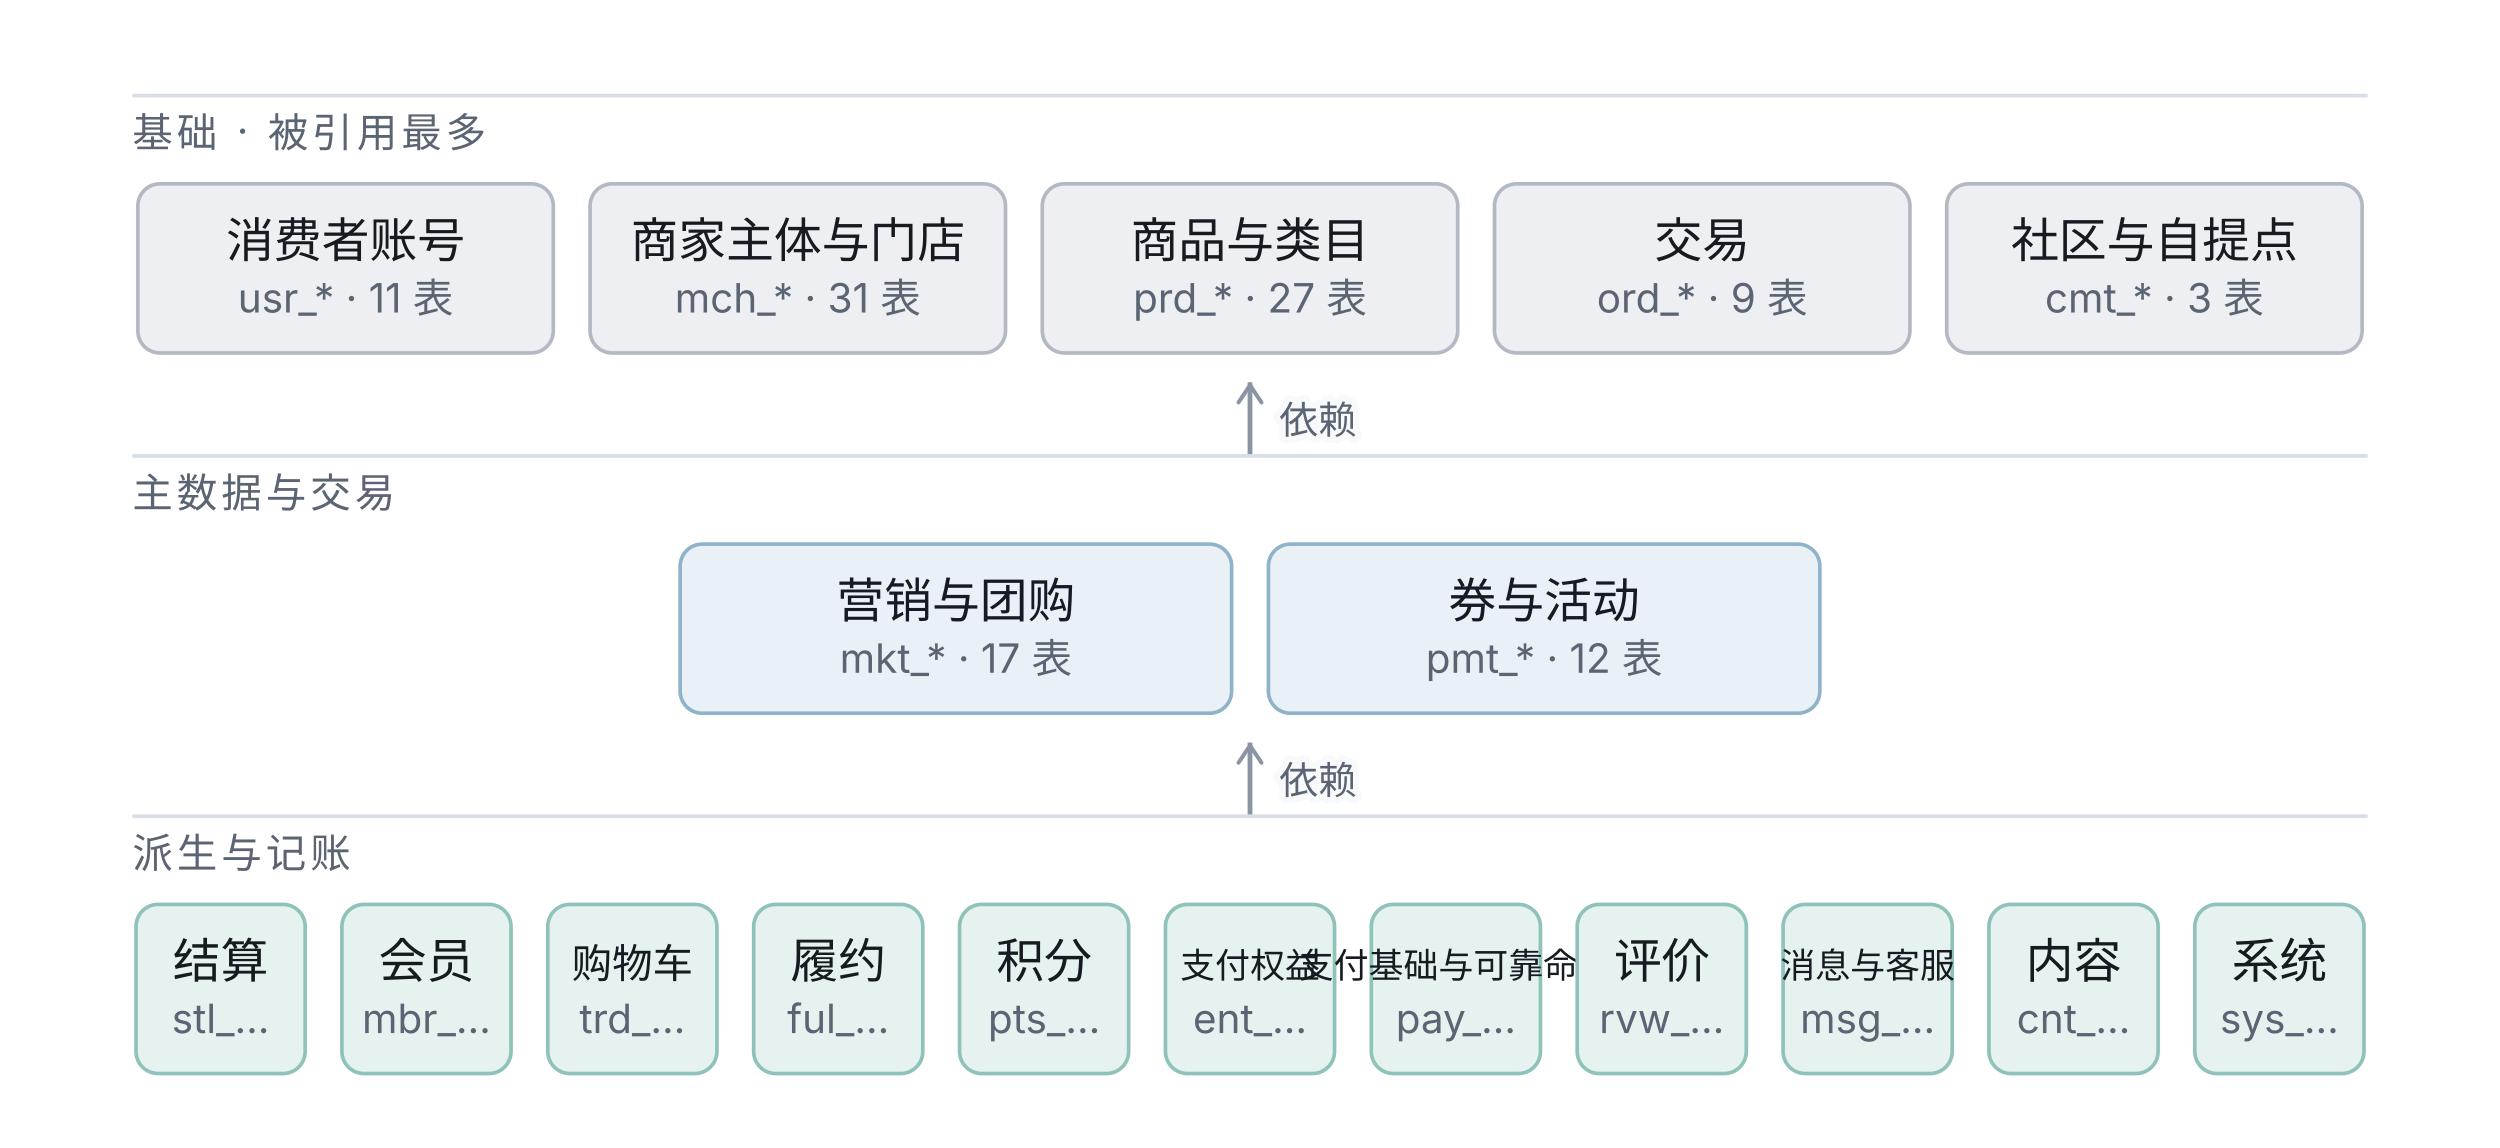
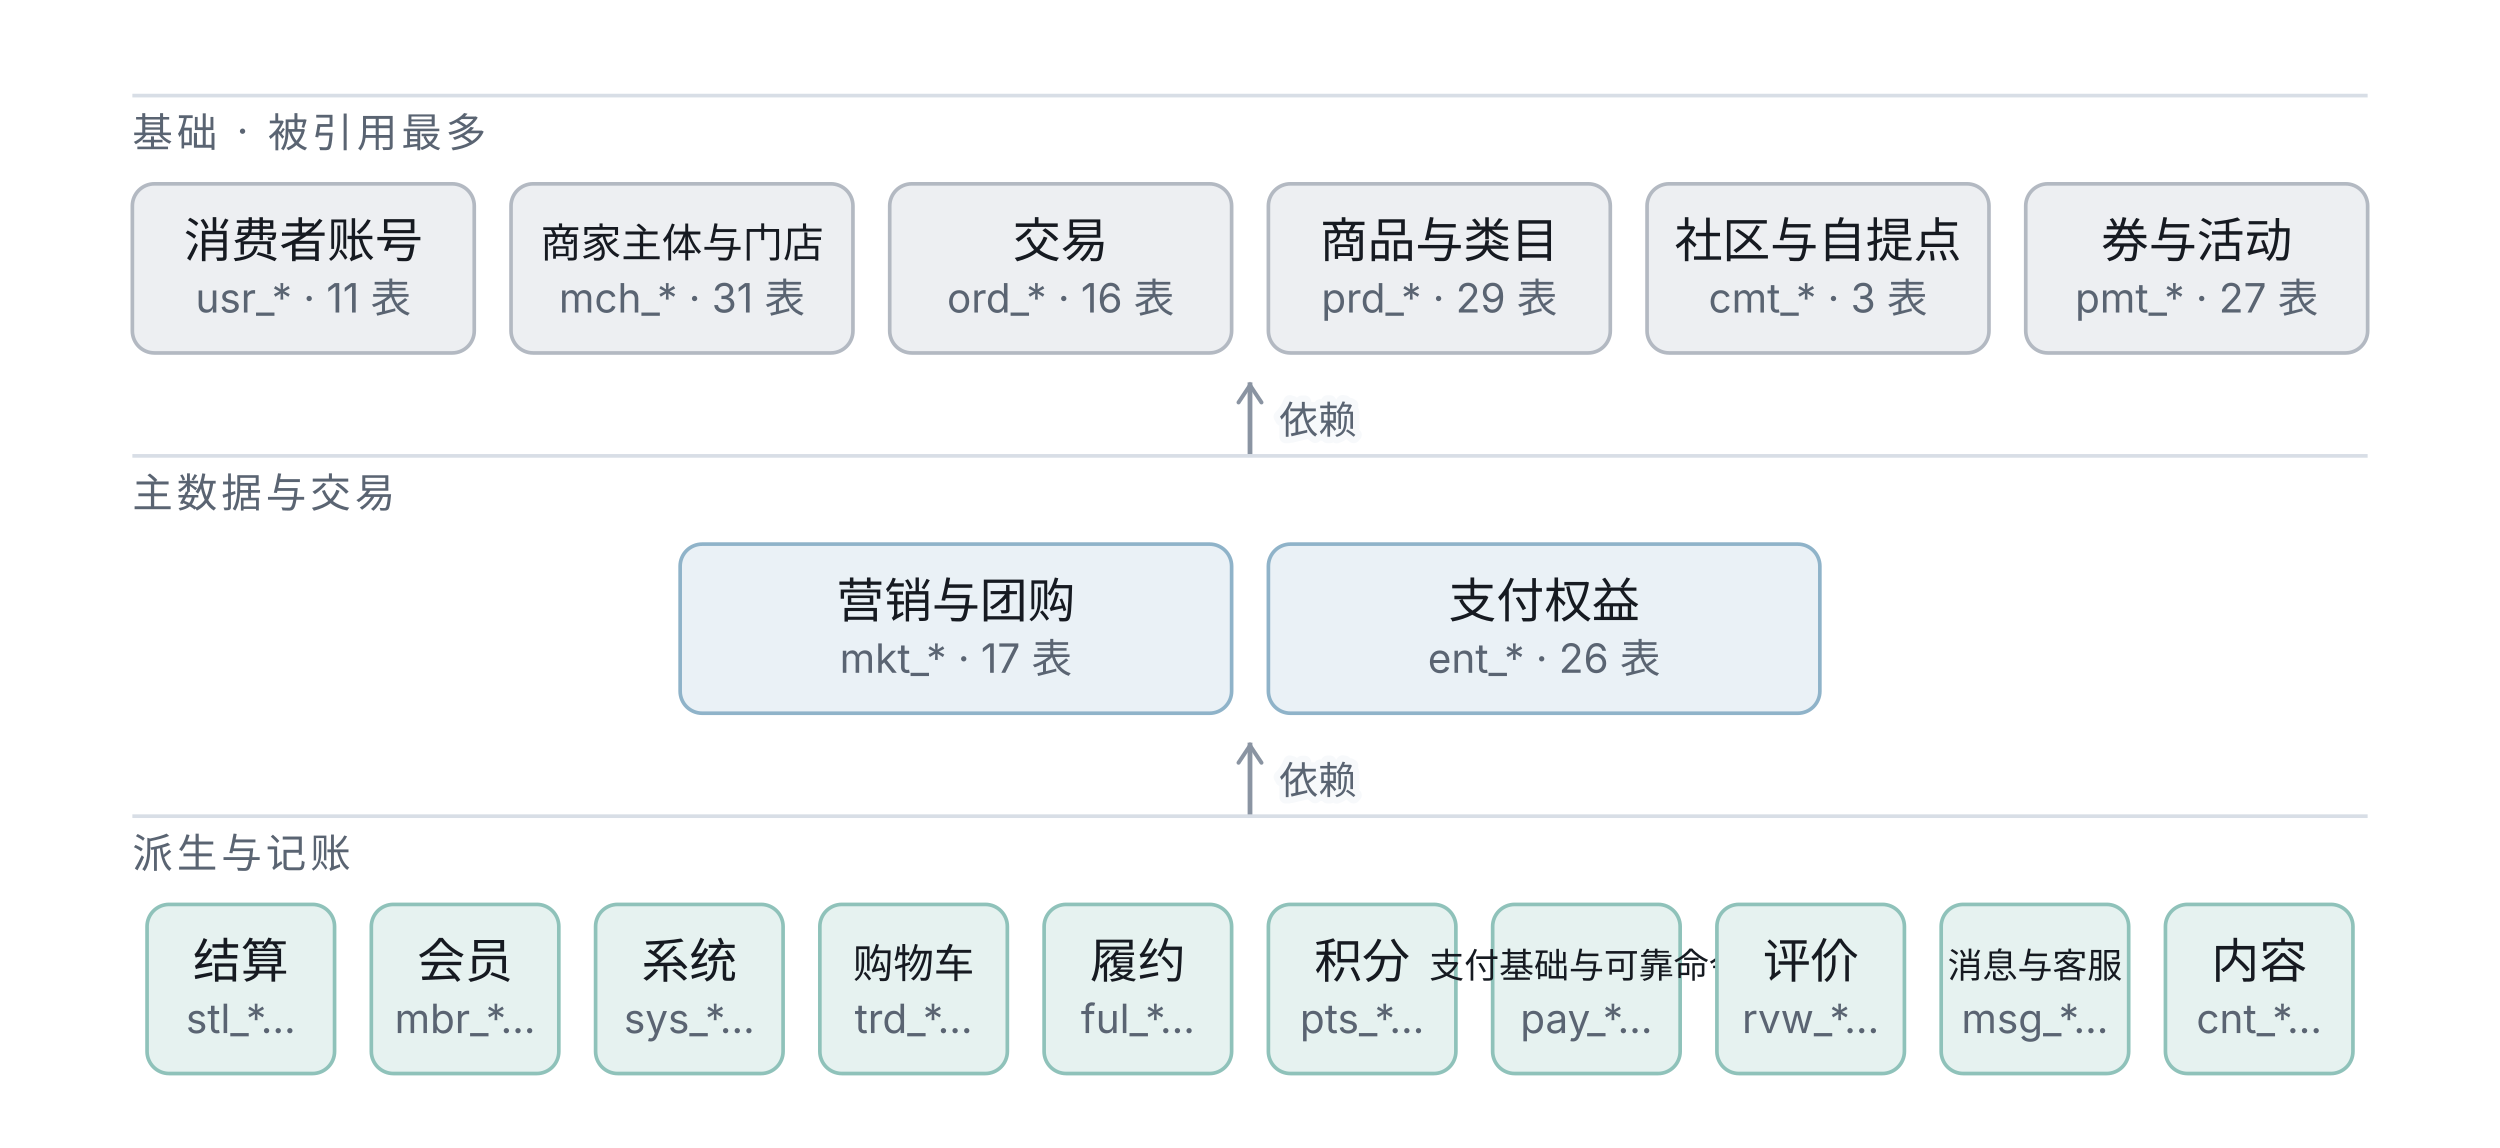
<svg xmlns="http://www.w3.org/2000/svg" width="680" height="312" viewBox="0 0 680 312" role="img" font-family="system-ui,-apple-system,'PingFang SC',sans-serif">
  <defs>
    <marker id="a" viewBox="0 0 10 10" refX="9" refY="5" markerWidth="6" markerHeight="6" orient="auto-start-reverse">
      <path d="M2 1L8 5L2 9" fill="none" stroke="#8A94A2" stroke-width="1.4" stroke-linecap="round" />
    </marker>
    <style>.n{font-weight:500;fill:#161A21}.s{font-size:11px;fill:#5A6472}
.l{font-size:10.5px;fill:#5A6472;paint-order:stroke;stroke:#F7F9FB;stroke-width:3.5;stroke-linejoin:round}.b{font-size:11px;fill:#5A6472;letter-spacing:.1em}
.ar{stroke:#8A94A2;stroke-width:1.3;fill:none}</style>
  </defs>
  <line x1="36" y1="26" x2="644" y2="26" stroke="#D8DEE6" />
  <text class="b" x="36" y="40">基础 · 被引用最多</text>
-   <rect x="37.5" y="50" width="113" height="46" rx="6" fill="#EDEFF2" stroke="#B3B9C2" />
-   <text class="n" x="94" y="70" text-anchor="middle" font-size="13">消费者账号</text>
-   <text class="s" x="94" y="85" text-anchor="middle">usr_* · 11 表</text>
-   <rect x="160.5" y="50" width="113" height="46" rx="6" fill="#EDEFF2" stroke="#B3B9C2" />
-   <text class="n" x="217" y="70" text-anchor="middle" font-size="13">商家主体与门店</text>
-   <text class="s" x="217" y="85" text-anchor="middle">mch_* · 31 表</text>
-   <rect x="283.5" y="50" width="113" height="46" rx="6" fill="#EDEFF2" stroke="#B3B9C2" />
-   <text class="n" x="340" y="70" text-anchor="middle" font-size="13">商品与类目</text>
-   <text class="s" x="340" y="85" text-anchor="middle">prd_* · 27 表</text>
-   <rect x="406.5" y="50" width="113" height="46" rx="6" fill="#EDEFF2" stroke="#B3B9C2" />
-   <text class="n" x="463" y="70" text-anchor="middle" font-size="13">交易</text>
-   <text class="s" x="463" y="85" text-anchor="middle">ord_* · 9 表</text>
-   <rect x="529.5" y="50" width="113" height="46" rx="6" fill="#EDEFF2" stroke="#B3B9C2" />
-   <text class="n" x="586" y="70" text-anchor="middle" font-size="13">社区与自提点</text>
-   <text class="s" x="586" y="85" text-anchor="middle">cmt_* · 3 表</text>
+   <rect x="36" y="50" width="93" height="46" rx="6" fill="#EDEFF2" stroke="#B3B9C2" />
+   <text class="n" x="82.5" y="70" text-anchor="middle" font-size="13">消费者账号</text>
+   <text class="s" x="82.5" y="85" text-anchor="middle">usr_* · 11 表</text>
+   <rect x="139" y="50" width="93" height="46" rx="6" fill="#EDEFF2" stroke="#B3B9C2" />
+   <text class="n" x="185.5" y="70" text-anchor="middle" font-size="11">商家主体与门店</text>
+   <text class="s" x="185.5" y="85" text-anchor="middle">mch_* · 31 表</text>
+   <rect x="242" y="50" width="93" height="46" rx="6" fill="#EDEFF2" stroke="#B3B9C2" />
+   <text class="n" x="288.5" y="70" text-anchor="middle" font-size="13">交易</text>
+   <text class="s" x="288.5" y="85" text-anchor="middle">ord_* · 16 表</text>
+   <rect x="345" y="50" width="93" height="46" rx="6" fill="#EDEFF2" stroke="#B3B9C2" />
+   <text class="n" x="391.5" y="70" text-anchor="middle" font-size="13">商品与类目</text>
+   <text class="s" x="391.5" y="85" text-anchor="middle">prd_* · 29 表</text>
+   <rect x="448" y="50" width="93" height="46" rx="6" fill="#EDEFF2" stroke="#B3B9C2" />
+   <text class="n" x="494.5" y="70" text-anchor="middle" font-size="13">社区与自提点</text>
+   <text class="s" x="494.5" y="85" text-anchor="middle">cmt_* · 3 表</text>
+   <rect x="551" y="50" width="93" height="46" rx="6" fill="#EDEFF2" stroke="#B3B9C2" />
+   <text class="n" x="597.5" y="70" text-anchor="middle" font-size="13">券与活动</text>
+   <text class="s" x="597.5" y="85" text-anchor="middle">pmt_* · 27 表</text>
  <line class="ar" x1="340" y1="124" x2="340" y2="104" marker-end="url(#a)" />
  <text class="l" x="348" y="118">依赖</text>
  <line x1="36" y1="124" x2="644" y2="124" stroke="#D8DEE6" />
  <text class="b" x="36" y="138">主数据与交易</text>
  <rect x="185" y="148" width="150" height="46" rx="6" fill="#EAF1F6" stroke="#8FB3C9" />
  <text class="n" x="260" y="168" text-anchor="middle" font-size="13">营销与团购</text>
  <text class="s" x="260" y="183" text-anchor="middle">mkt_* · 17 表</text>
  <rect x="345" y="148" width="150" height="46" rx="6" fill="#EAF1F6" stroke="#8FB3C9" />
-   <text class="n" x="420" y="168" text-anchor="middle" font-size="13">券与活动</text>
-   <text class="s" x="420" y="183" text-anchor="middle">pmt_* · 12 表</text>
+   <text class="n" x="420" y="168" text-anchor="middle" font-size="13">支付权益</text>
+   <text class="s" x="420" y="183" text-anchor="middle">ent_* · 26 表</text>
  <line class="ar" x1="340" y1="222" x2="340" y2="202" marker-end="url(#a)" />
  <text class="l" x="348" y="216">依赖</text>
  <line x1="36" y1="222" x2="644" y2="222" stroke="#D8DEE6" />
  <text class="b" x="36" y="236">派生与记账</text>
-   <rect x="37" y="246" width="46" height="46" rx="6" fill="#E6F2F0" stroke="#8FC2BA" />
-   <text class="n" x="60" y="266" text-anchor="middle" font-size="13">结算</text>
-   <text class="s" x="60" y="281" text-anchor="middle">stl_…</text>
-   <rect x="93" y="246" width="46" height="46" rx="6" fill="#E6F2F0" stroke="#8FC2BA" />
-   <text class="n" x="116" y="266" text-anchor="middle" font-size="13">会员</text>
-   <text class="s" x="116" y="281" text-anchor="middle">mbr_…</text>
-   <rect x="149" y="246" width="46" height="46" rx="6" fill="#E6F2F0" stroke="#8FC2BA" />
-   <text class="n" x="172" y="266" text-anchor="middle" font-size="11">购物车</text>
-   <text class="s" x="172" y="281" text-anchor="middle">trd_…</text>
-   <rect x="205" y="246" width="46" height="46" rx="6" fill="#E6F2F0" stroke="#8FC2BA" />
-   <text class="n" x="228" y="266" text-anchor="middle" font-size="13">履约</text>
-   <text class="s" x="228" y="281" text-anchor="middle">ful_…</text>
-   <rect x="261" y="246" width="46" height="46" rx="6" fill="#E6F2F0" stroke="#8FC2BA" />
-   <text class="n" x="284" y="266" text-anchor="middle" font-size="13">积分</text>
-   <text class="s" x="284" y="281" text-anchor="middle">pts_…</text>
-   <rect x="317" y="246" width="46" height="46" rx="6" fill="#E6F2F0" stroke="#8FC2BA" />
-   <text class="n" x="340" y="266" text-anchor="middle" font-size="9.5">支付权益</text>
-   <text class="s" x="340" y="281" text-anchor="middle">ent_…</text>
-   <rect x="373" y="246" width="46" height="46" rx="6" fill="#E6F2F0" stroke="#8FC2BA" />
-   <text class="n" x="396" y="266" text-anchor="middle" font-size="9.5">支付基础与可靠命令</text>
-   <text class="s" x="396" y="281" text-anchor="middle">pay_…</text>
-   <rect x="429" y="246" width="46" height="46" rx="6" fill="#E6F2F0" stroke="#8FC2BA" />
-   <text class="n" x="452" y="266" text-anchor="middle" font-size="13">评价</text>
-   <text class="s" x="452" y="281" text-anchor="middle">rvw_…</text>
-   <rect x="485" y="246" width="46" height="46" rx="6" fill="#E6F2F0" stroke="#8FC2BA" />
-   <text class="n" x="508" y="266" text-anchor="middle" font-size="9.5">消息与客服</text>
-   <text class="s" x="508" y="281" text-anchor="middle">msg_…</text>
-   <rect x="541" y="246" width="46" height="46" rx="6" fill="#E6F2F0" stroke="#8FC2BA" />
-   <text class="n" x="564" y="266" text-anchor="middle" font-size="13">内容</text>
-   <text class="s" x="564" y="281" text-anchor="middle">cnt_…</text>
-   <rect x="597" y="246" width="46" height="46" rx="6" fill="#E6F2F0" stroke="#8FC2BA" />
-   <text class="n" x="620" y="266" text-anchor="middle" font-size="13">系统</text>
-   <text class="s" x="620" y="281" text-anchor="middle">sys_…</text>
+   <rect x="40" y="246" width="51" height="46" rx="6" fill="#E6F2F0" stroke="#8FC2BA" />
+   <text class="n" x="65.5" y="266" text-anchor="middle" font-size="13">结算</text>
+   <text class="s" x="65.5" y="281" text-anchor="middle">stl_*…</text>
+   <rect x="101" y="246" width="51" height="46" rx="6" fill="#E6F2F0" stroke="#8FC2BA" />
+   <text class="n" x="126.5" y="266" text-anchor="middle" font-size="13">会员</text>
+   <text class="s" x="126.5" y="281" text-anchor="middle">mbr_*…</text>
+   <rect x="162" y="246" width="51" height="46" rx="6" fill="#E6F2F0" stroke="#8FC2BA" />
+   <text class="n" x="187.5" y="266" text-anchor="middle" font-size="13">系统</text>
+   <text class="s" x="187.5" y="281" text-anchor="middle">sys_*…</text>
+   <rect x="223" y="246" width="51" height="46" rx="6" fill="#E6F2F0" stroke="#8FC2BA" />
+   <text class="n" x="248.5" y="266" text-anchor="middle" font-size="11">购物车</text>
+   <text class="s" x="248.5" y="281" text-anchor="middle">trd_*…</text>
+   <rect x="284" y="246" width="51" height="46" rx="6" fill="#E6F2F0" stroke="#8FC2BA" />
+   <text class="n" x="309.5" y="266" text-anchor="middle" font-size="13">履约</text>
+   <text class="s" x="309.5" y="281" text-anchor="middle">ful_*…</text>
+   <rect x="345" y="246" width="51" height="46" rx="6" fill="#E6F2F0" stroke="#8FC2BA" />
+   <text class="n" x="370.5" y="266" text-anchor="middle" font-size="13">积分</text>
+   <text class="s" x="370.5" y="281" text-anchor="middle">pts_*…</text>
+   <rect x="406" y="246" width="51" height="46" rx="6" fill="#E6F2F0" stroke="#8FC2BA" />
+   <text class="n" x="431.5" y="266" text-anchor="middle" font-size="9.5">支付基础与可靠命令</text>
+   <text class="s" x="431.5" y="281" text-anchor="middle">pay_*…</text>
+   <rect x="467" y="246" width="51" height="46" rx="6" fill="#E6F2F0" stroke="#8FC2BA" />
+   <text class="n" x="492.5" y="266" text-anchor="middle" font-size="13">评价</text>
+   <text class="s" x="492.5" y="281" text-anchor="middle">rvw_*…</text>
+   <rect x="528" y="246" width="51" height="46" rx="6" fill="#E6F2F0" stroke="#8FC2BA" />
+   <text class="n" x="553.5" y="266" text-anchor="middle" font-size="9.5">消息与客服</text>
+   <text class="s" x="553.5" y="281" text-anchor="middle">msg_*…</text>
+   <rect x="589" y="246" width="51" height="46" rx="6" fill="#E6F2F0" stroke="#8FC2BA" />
+   <text class="n" x="614.5" y="266" text-anchor="middle" font-size="13">内容</text>
+   <text class="s" x="614.5" y="281" text-anchor="middle">cnt_*…</text>
</svg>
